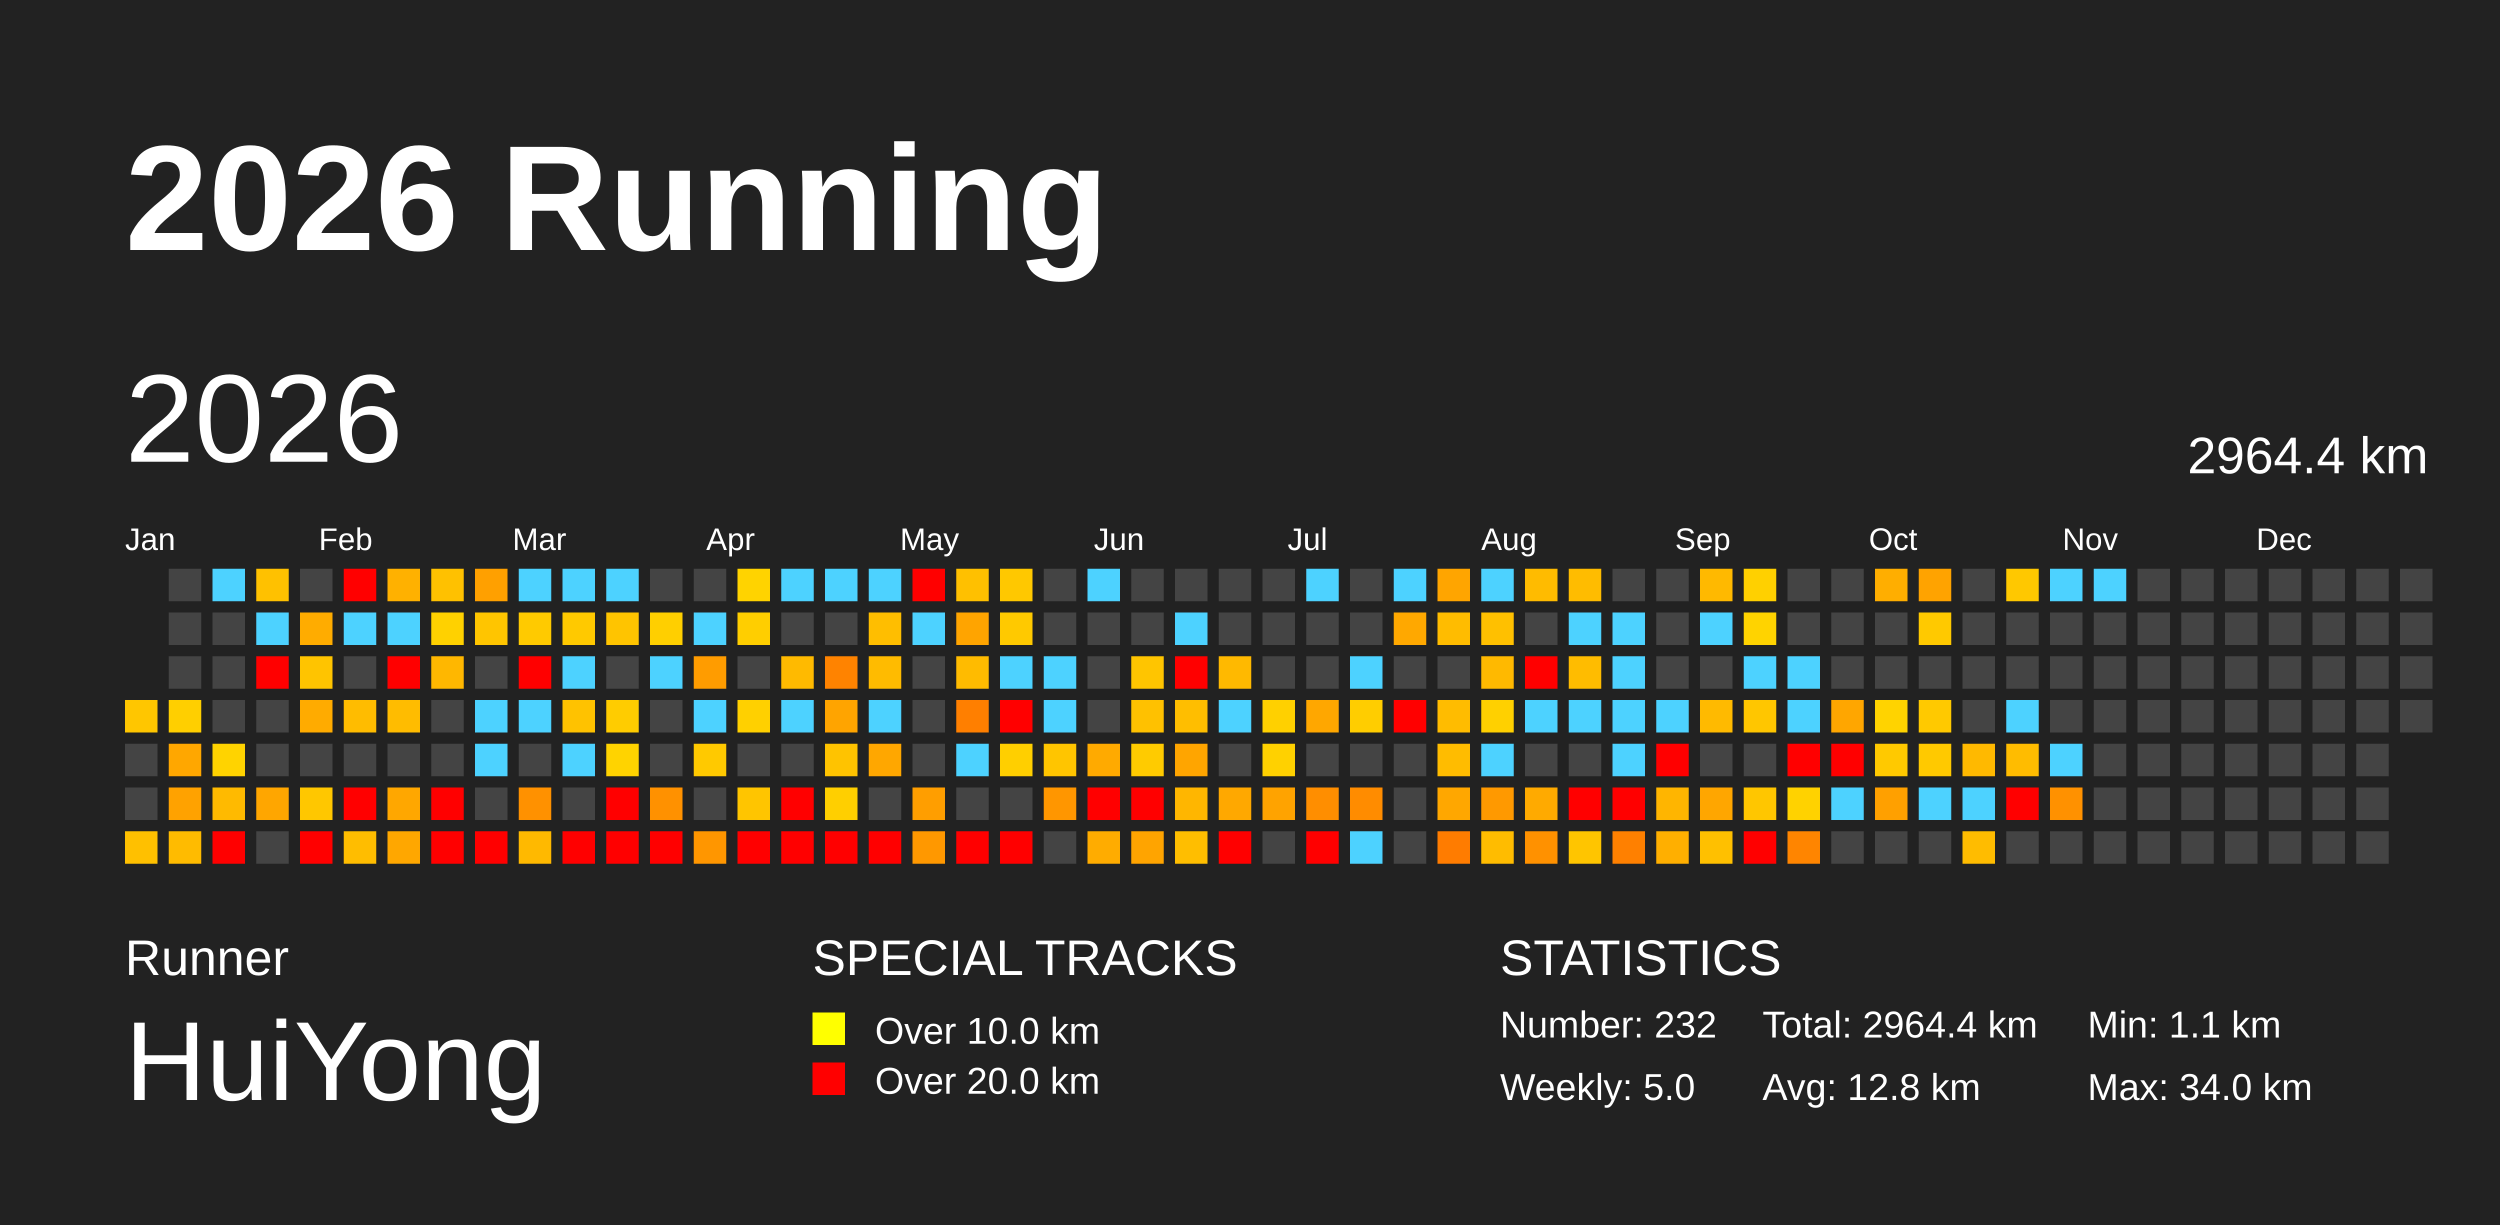
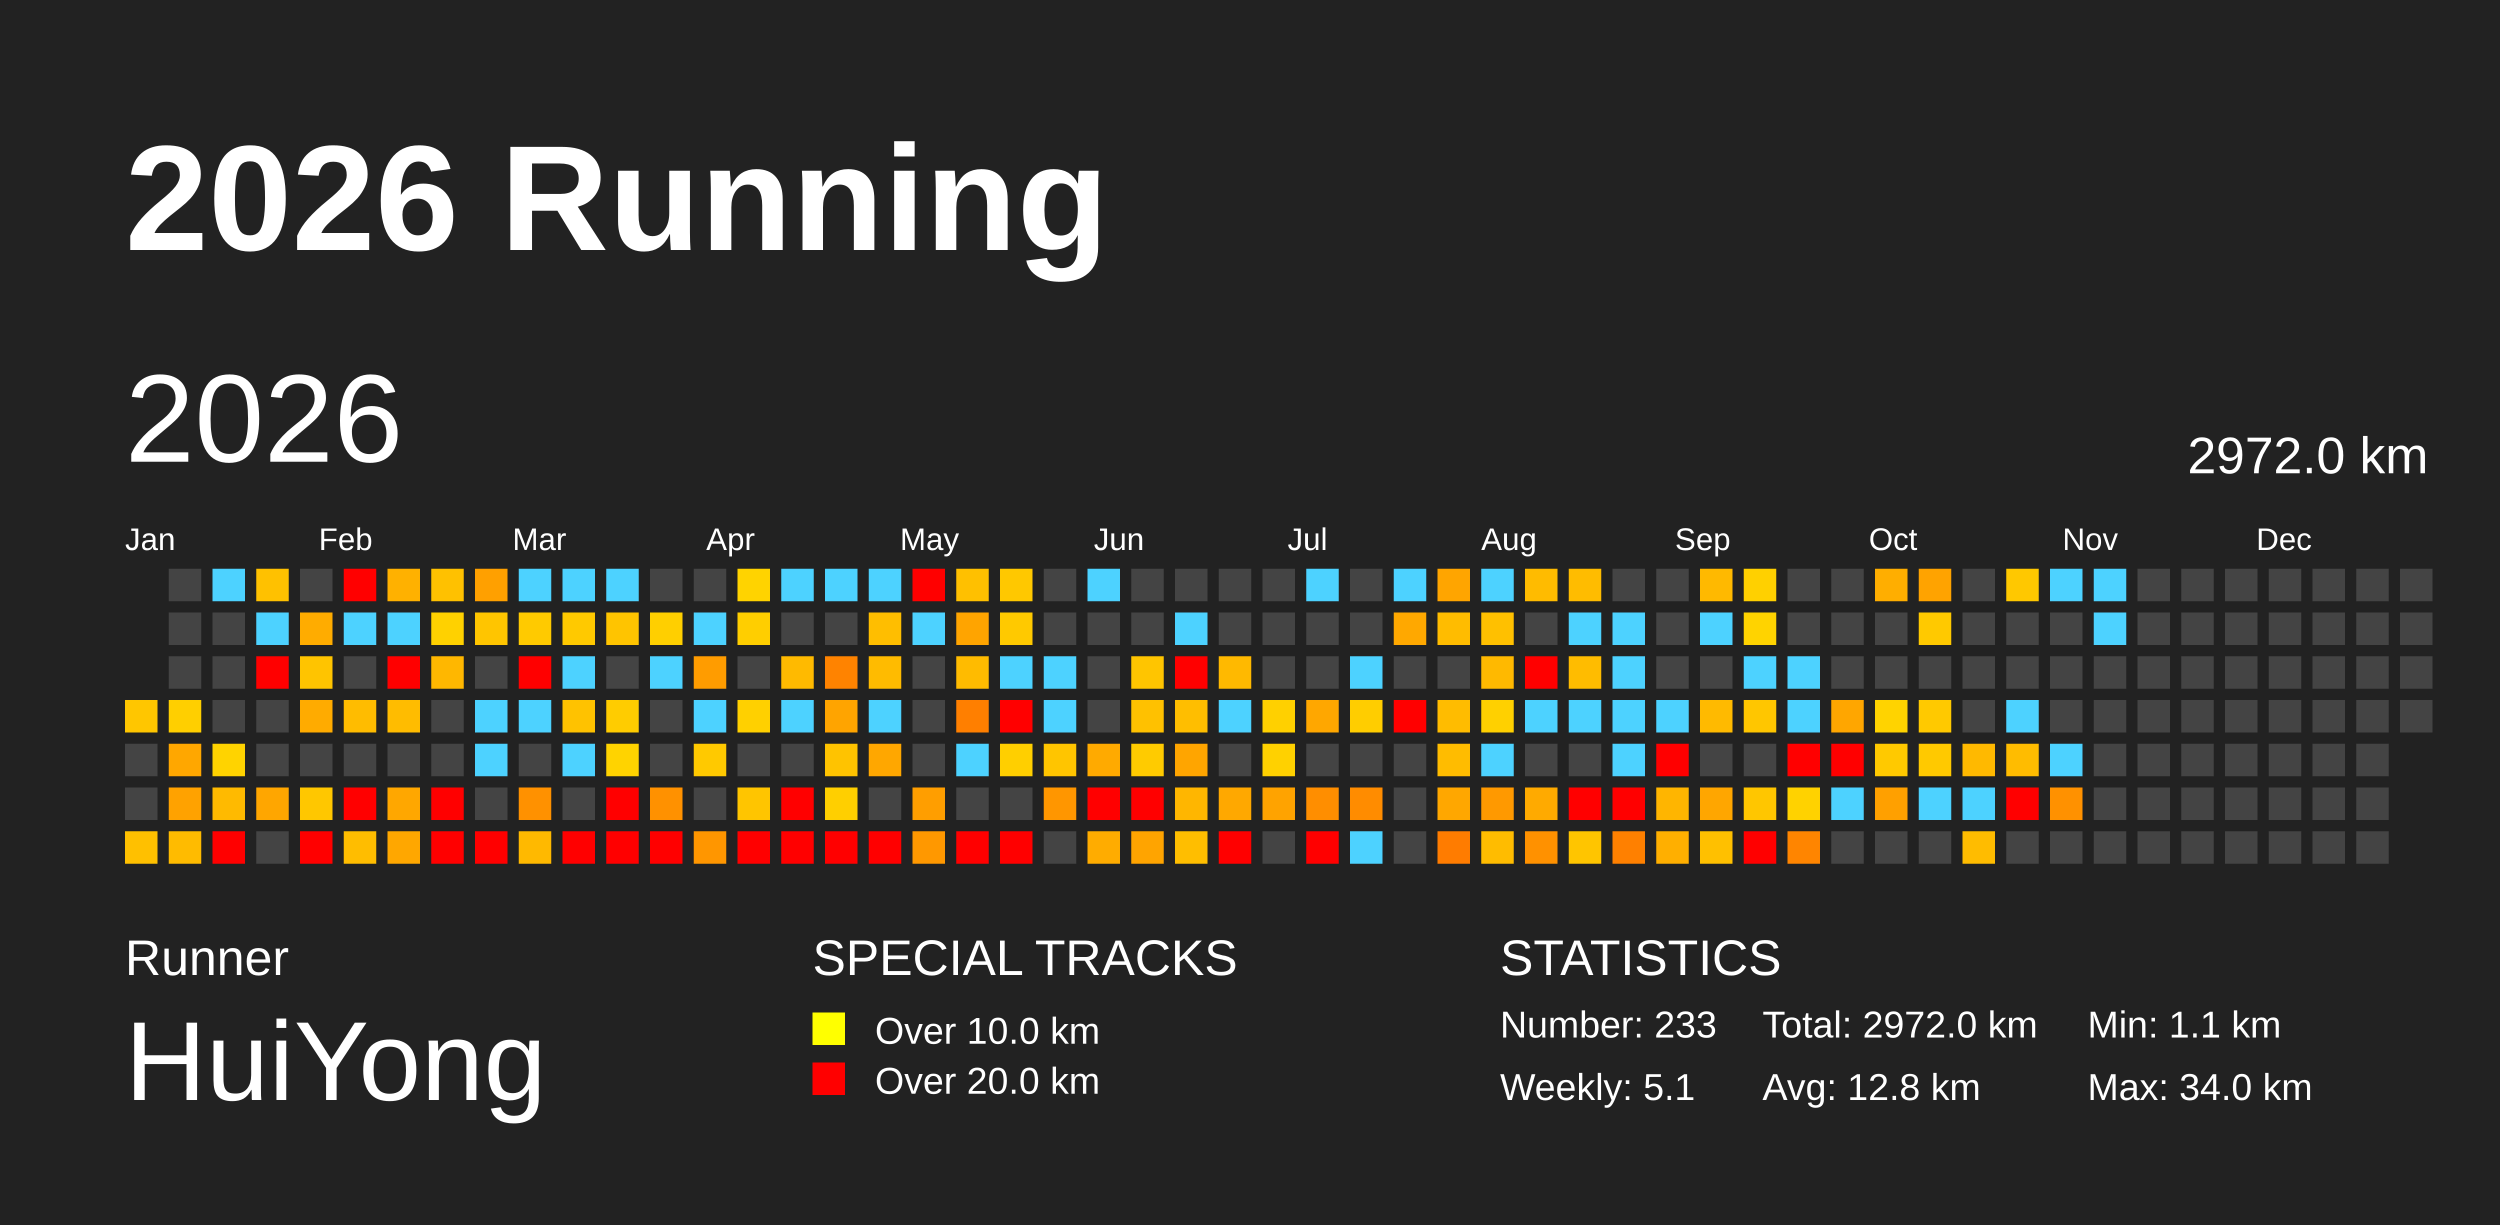
<svg xmlns="http://www.w3.org/2000/svg" baseProfile="full" height="98mm" version="1.1" viewBox="0,0,200,98" width="200mm">
  <defs />
  <rect fill="#222222" height="98" width="200" x="0" y="0" />
  <text fill="#FFFFFF" style="font-size:12px; font-family:Arial; font-weight:bold;" x="10" y="20">2026 Running</text>
  <text fill="#FFFFFF" style="font-size:4px; font-family:Arial" x="10" y="78">Runner</text>
  <text fill="#FFFFFF" style="font-size:9px; font-family:Arial" x="10" y="88">HuiYong</text>
  <text fill="#FFFFFF" style="font-size:4px; font-family:Arial" x="65" y="78">SPECIAL TRACKS</text>
  <rect fill="yellow" height="2.6" width="2.6" x="65" y="81" />
  <text fill="#FFFFFF" style="font-size:3px; font-family:Arial" x="70" y="83.5">Over 10.0 km</text>
  <rect fill="red" height="2.6" width="2.6" x="65" y="85" />
  <text fill="#FFFFFF" style="font-size:3px; font-family:Arial" x="70" y="87.5">Over 20.0 km</text>
  <text fill="#FFFFFF" style="font-size:4px; font-family:Arial" x="120" y="78">STATISTICS</text>
-   <text fill="#FFFFFF" style="font-size:3px; font-family:Arial" x="120" y="83">Number: 232</text>
-   <text fill="#FFFFFF" style="font-size:3px; font-family:Arial" x="120" y="88">Weekly: 5.0</text>
-   <text fill="#FFFFFF" style="font-size:3px; font-family:Arial" x="141" y="83">Total: 2964.4 km</text>
+   <text fill="#FFFFFF" style="font-size:3px; font-family:Arial" x="120" y="83">Number: 233</text>
+   <text fill="#FFFFFF" style="font-size:3px; font-family:Arial" x="120" y="88">Weekly: 5.1</text>
+   <text fill="#FFFFFF" style="font-size:3px; font-family:Arial" x="141" y="83">Total: 2972.0 km</text>
  <text fill="#FFFFFF" style="font-size:3px; font-family:Arial" x="141" y="88">Avg: 12.8 km</text>
  <text fill="#FFFFFF" style="font-size:3px; font-family:Arial" x="167" y="83">Min: 1.1 km</text>
  <text fill="#FFFFFF" style="font-size:3px; font-family:Arial" x="167" y="88">Max: 34.0 km</text>
  <text dominant-baseline="hanging" fill="#FFFFFF" style="font-size:10.0px; font-family:Arial;" x="10" y="30">2026</text>
-   <text dominant-baseline="hanging" fill="#FFFFFF" style="font-size:4.125px; font-family:Arial;" x="175" y="35">2964.4 km</text>
+   <text dominant-baseline="hanging" fill="#FFFFFF" style="font-size:4.125px; font-family:Arial;" x="175" y="35">2972.0 km</text>
  <text fill="#FFFFFF" style="font-size:2.5px; font-family:Arial" x="10.0" y="44">Jan</text>
  <text fill="#FFFFFF" style="font-size:2.5px; font-family:Arial" x="25.5" y="44">Feb</text>
  <text fill="#FFFFFF" style="font-size:2.5px; font-family:Arial" x="41.0" y="44">Mar</text>
  <text fill="#FFFFFF" style="font-size:2.5px; font-family:Arial" x="56.5" y="44">Apr</text>
  <text fill="#FFFFFF" style="font-size:2.5px; font-family:Arial" x="72.0" y="44">May</text>
  <text fill="#FFFFFF" style="font-size:2.5px; font-family:Arial" x="87.5" y="44">Jun</text>
  <text fill="#FFFFFF" style="font-size:2.5px; font-family:Arial" x="103.0" y="44">Jul</text>
  <text fill="#FFFFFF" style="font-size:2.5px; font-family:Arial" x="118.5" y="44">Aug</text>
  <text fill="#FFFFFF" style="font-size:2.5px; font-family:Arial" x="134.0" y="44">Sep</text>
  <text fill="#FFFFFF" style="font-size:2.5px; font-family:Arial" x="149.5" y="44">Oct</text>
  <text fill="#FFFFFF" style="font-size:2.5px; font-family:Arial" x="165.0" y="44">Nov</text>
  <text fill="#FFFFFF" style="font-size:2.5px; font-family:Arial" x="180.5" y="44">Dec</text>
  <rect fill="#ffc600" height="2.6" width="2.6" x="10.0" y="56.0" />
  <rect fill="#444444" height="2.6" width="2.6" x="10.0" y="59.5" />
  <rect fill="#444444" height="2.6" width="2.6" x="10.0" y="63.0" />
  <rect fill="#ffc000" height="2.6" width="2.6" x="10.0" y="66.5" />
  <rect fill="#444444" height="2.6" width="2.6" x="13.5" y="45.5" />
  <rect fill="#444444" height="2.6" width="2.6" x="13.5" y="49.0" />
  <rect fill="#444444" height="2.6" width="2.6" x="13.5" y="52.5" />
  <rect fill="#ffcf00" height="2.6" width="2.6" x="13.5" y="56.0" />
  <rect fill="#ffa700" height="2.6" width="2.6" x="13.5" y="59.5" />
  <rect fill="#ffa200" height="2.6" width="2.6" x="13.5" y="63.0" />
  <rect fill="#ffbb00" height="2.6" width="2.6" x="13.5" y="66.5" />
  <rect fill="#4dd2ff" height="2.6" width="2.6" x="17.0" y="45.5" />
  <rect fill="#444444" height="2.6" width="2.6" x="17.0" y="49.0" />
  <rect fill="#444444" height="2.6" width="2.6" x="17.0" y="52.5" />
  <rect fill="#444444" height="2.6" width="2.6" x="17.0" y="56.0" />
  <rect fill="#ffd300" height="2.6" width="2.6" x="17.0" y="59.5" />
  <rect fill="#ffba00" height="2.6" width="2.6" x="17.0" y="63.0" />
  <rect fill="red" height="2.6" width="2.6" x="17.0" y="66.5" />
  <rect fill="#ffc100" height="2.6" width="2.6" x="20.5" y="45.5" />
  <rect fill="#4dd2ff" height="2.6" width="2.6" x="20.5" y="49.0" />
  <rect fill="red" height="2.6" width="2.6" x="20.5" y="52.5" />
  <rect fill="#444444" height="2.6" width="2.6" x="20.5" y="56.0" />
  <rect fill="#444444" height="2.6" width="2.6" x="20.5" y="59.5" />
  <rect fill="#ffa600" height="2.6" width="2.6" x="20.5" y="63.0" />
  <rect fill="#444444" height="2.6" width="2.6" x="20.5" y="66.5" />
  <rect fill="#444444" height="2.6" width="2.6" x="24.0" y="45.5" />
  <rect fill="#ffac00" height="2.6" width="2.6" x="24.0" y="49.0" />
  <rect fill="#ffc400" height="2.6" width="2.6" x="24.0" y="52.5" />
  <rect fill="#ffab00" height="2.6" width="2.6" x="24.0" y="56.0" />
  <rect fill="#444444" height="2.6" width="2.6" x="24.0" y="59.5" />
  <rect fill="#ffc700" height="2.6" width="2.6" x="24.0" y="63.0" />
  <rect fill="red" height="2.6" width="2.6" x="24.0" y="66.5" />
  <rect fill="red" height="2.6" width="2.6" x="27.5" y="45.5" />
  <rect fill="#4dd2ff" height="2.6" width="2.6" x="27.5" y="49.0" />
  <rect fill="#444444" height="2.6" width="2.6" x="27.5" y="52.5" />
  <rect fill="#ffbc00" height="2.6" width="2.6" x="27.5" y="56.0" />
  <rect fill="#444444" height="2.6" width="2.6" x="27.5" y="59.5" />
  <rect fill="red" height="2.6" width="2.6" x="27.5" y="63.0" />
  <rect fill="#ffbd00" height="2.6" width="2.6" x="27.5" y="66.5" />
  <rect fill="#ffb100" height="2.6" width="2.6" x="31.0" y="45.5" />
  <rect fill="#4dd2ff" height="2.6" width="2.6" x="31.0" y="49.0" />
  <rect fill="red" height="2.6" width="2.6" x="31.0" y="52.5" />
  <rect fill="#ffbc00" height="2.6" width="2.6" x="31.0" y="56.0" />
  <rect fill="#444444" height="2.6" width="2.6" x="31.0" y="59.5" />
  <rect fill="#ffa700" height="2.6" width="2.6" x="31.0" y="63.0" />
  <rect fill="#ffa700" height="2.6" width="2.6" x="31.0" y="66.5" />
  <rect fill="#ffc100" height="2.6" width="2.6" x="34.5" y="45.5" />
  <rect fill="#ffd100" height="2.6" width="2.6" x="34.5" y="49.0" />
  <rect fill="#ffb700" height="2.6" width="2.6" x="34.5" y="52.5" />
  <rect fill="#444444" height="2.6" width="2.6" x="34.5" y="56.0" />
  <rect fill="#444444" height="2.6" width="2.6" x="34.5" y="59.5" />
  <rect fill="red" height="2.6" width="2.6" x="34.5" y="63.0" />
  <rect fill="red" height="2.6" width="2.6" x="34.5" y="66.5" />
  <rect fill="#ffa000" height="2.6" width="2.6" x="38.0" y="45.5" />
  <rect fill="#ffc500" height="2.6" width="2.6" x="38.0" y="49.0" />
  <rect fill="#444444" height="2.6" width="2.6" x="38.0" y="52.5" />
  <rect fill="#4dd2ff" height="2.6" width="2.6" x="38.0" y="56.0" />
  <rect fill="#4dd2ff" height="2.6" width="2.6" x="38.0" y="59.5" />
  <rect fill="#444444" height="2.6" width="2.6" x="38.0" y="63.0" />
  <rect fill="red" height="2.6" width="2.6" x="38.0" y="66.5" />
  <rect fill="#4dd2ff" height="2.6" width="2.6" x="41.5" y="45.5" />
  <rect fill="#ffca00" height="2.6" width="2.6" x="41.5" y="49.0" />
  <rect fill="red" height="2.6" width="2.6" x="41.5" y="52.5" />
  <rect fill="#4dd2ff" height="2.6" width="2.6" x="41.5" y="56.0" />
  <rect fill="#444444" height="2.6" width="2.6" x="41.5" y="59.5" />
  <rect fill="#ff9100" height="2.6" width="2.6" x="41.5" y="63.0" />
  <rect fill="#ffb900" height="2.6" width="2.6" x="41.5" y="66.5" />
  <rect fill="#4dd2ff" height="2.6" width="2.6" x="45.0" y="45.5" />
  <rect fill="#ffc900" height="2.6" width="2.6" x="45.0" y="49.0" />
  <rect fill="#4dd2ff" height="2.6" width="2.6" x="45.0" y="52.5" />
  <rect fill="#ffc200" height="2.6" width="2.6" x="45.0" y="56.0" />
  <rect fill="#4dd2ff" height="2.6" width="2.6" x="45.0" y="59.5" />
  <rect fill="#444444" height="2.6" width="2.6" x="45.0" y="63.0" />
  <rect fill="red" height="2.6" width="2.6" x="45.0" y="66.5" />
  <rect fill="#4dd2ff" height="2.6" width="2.6" x="48.5" y="45.5" />
  <rect fill="#ffc400" height="2.6" width="2.6" x="48.5" y="49.0" />
  <rect fill="#444444" height="2.6" width="2.6" x="48.5" y="52.5" />
  <rect fill="#ffcc00" height="2.6" width="2.6" x="48.5" y="56.0" />
  <rect fill="#ffd300" height="2.6" width="2.6" x="48.5" y="59.5" />
  <rect fill="red" height="2.6" width="2.6" x="48.5" y="63.0" />
  <rect fill="red" height="2.6" width="2.6" x="48.5" y="66.5" />
  <rect fill="#444444" height="2.6" width="2.6" x="52.0" y="45.5" />
  <rect fill="#ffcf00" height="2.6" width="2.6" x="52.0" y="49.0" />
  <rect fill="#4dd2ff" height="2.6" width="2.6" x="52.0" y="52.5" />
  <rect fill="#444444" height="2.6" width="2.6" x="52.0" y="56.0" />
  <rect fill="#444444" height="2.6" width="2.6" x="52.0" y="59.5" />
  <rect fill="#ff9100" height="2.6" width="2.6" x="52.0" y="63.0" />
  <rect fill="red" height="2.6" width="2.6" x="52.0" y="66.5" />
  <rect fill="#444444" height="2.6" width="2.6" x="55.5" y="45.5" />
  <rect fill="#4dd2ff" height="2.6" width="2.6" x="55.5" y="49.0" />
  <rect fill="#ff9c00" height="2.6" width="2.6" x="55.5" y="52.5" />
  <rect fill="#4dd2ff" height="2.6" width="2.6" x="55.5" y="56.0" />
  <rect fill="#ffc900" height="2.6" width="2.6" x="55.5" y="59.5" />
  <rect fill="#444444" height="2.6" width="2.6" x="55.5" y="63.0" />
  <rect fill="#ff9600" height="2.6" width="2.6" x="55.5" y="66.5" />
  <rect fill="#ffd300" height="2.6" width="2.6" x="59.0" y="45.5" />
  <rect fill="#ffce00" height="2.6" width="2.6" x="59.0" y="49.0" />
  <rect fill="#444444" height="2.6" width="2.6" x="59.0" y="52.5" />
  <rect fill="#ffd000" height="2.6" width="2.6" x="59.0" y="56.0" />
  <rect fill="#444444" height="2.6" width="2.6" x="59.0" y="59.5" />
  <rect fill="#ffc500" height="2.6" width="2.6" x="59.0" y="63.0" />
  <rect fill="red" height="2.6" width="2.6" x="59.0" y="66.5" />
  <rect fill="#4dd2ff" height="2.6" width="2.6" x="62.5" y="45.5" />
  <rect fill="#444444" height="2.6" width="2.6" x="62.5" y="49.0" />
  <rect fill="#ffba00" height="2.6" width="2.6" x="62.5" y="52.5" />
  <rect fill="#4dd2ff" height="2.6" width="2.6" x="62.5" y="56.0" />
  <rect fill="#444444" height="2.6" width="2.6" x="62.5" y="59.5" />
  <rect fill="red" height="2.6" width="2.6" x="62.5" y="63.0" />
  <rect fill="red" height="2.6" width="2.6" x="62.5" y="66.5" />
  <rect fill="#4dd2ff" height="2.6" width="2.6" x="66.0" y="45.5" />
  <rect fill="#444444" height="2.6" width="2.6" x="66.0" y="49.0" />
  <rect fill="#ff8300" height="2.6" width="2.6" x="66.0" y="52.5" />
  <rect fill="#ffa400" height="2.6" width="2.6" x="66.0" y="56.0" />
  <rect fill="#ffc300" height="2.6" width="2.6" x="66.0" y="59.5" />
  <rect fill="#ffcf00" height="2.6" width="2.6" x="66.0" y="63.0" />
  <rect fill="red" height="2.6" width="2.6" x="66.0" y="66.5" />
  <rect fill="#4dd2ff" height="2.6" width="2.6" x="69.5" y="45.5" />
  <rect fill="#ffbe00" height="2.6" width="2.6" x="69.5" y="49.0" />
  <rect fill="#ffbb00" height="2.6" width="2.6" x="69.5" y="52.5" />
  <rect fill="#4dd2ff" height="2.6" width="2.6" x="69.5" y="56.0" />
  <rect fill="#ffa700" height="2.6" width="2.6" x="69.5" y="59.5" />
  <rect fill="#444444" height="2.6" width="2.6" x="69.5" y="63.0" />
  <rect fill="red" height="2.6" width="2.6" x="69.5" y="66.5" />
  <rect fill="red" height="2.6" width="2.6" x="73.0" y="45.5" />
  <rect fill="#4dd2ff" height="2.6" width="2.6" x="73.0" y="49.0" />
  <rect fill="#444444" height="2.6" width="2.6" x="73.0" y="52.5" />
  <rect fill="#444444" height="2.6" width="2.6" x="73.0" y="56.0" />
  <rect fill="#444444" height="2.6" width="2.6" x="73.0" y="59.5" />
  <rect fill="#ff9e00" height="2.6" width="2.6" x="73.0" y="63.0" />
  <rect fill="#ff9800" height="2.6" width="2.6" x="73.0" y="66.5" />
  <rect fill="#ffc000" height="2.6" width="2.6" x="76.5" y="45.5" />
  <rect fill="#ffa400" height="2.6" width="2.6" x="76.5" y="49.0" />
  <rect fill="#ffbb00" height="2.6" width="2.6" x="76.5" y="52.5" />
  <rect fill="#ff7f00" height="2.6" width="2.6" x="76.5" y="56.0" />
  <rect fill="#4dd2ff" height="2.6" width="2.6" x="76.5" y="59.5" />
  <rect fill="#444444" height="2.6" width="2.6" x="76.5" y="63.0" />
  <rect fill="red" height="2.6" width="2.6" x="76.5" y="66.5" />
  <rect fill="#ffc800" height="2.6" width="2.6" x="80.0" y="45.5" />
  <rect fill="#ffc900" height="2.6" width="2.6" x="80.0" y="49.0" />
  <rect fill="#4dd2ff" height="2.6" width="2.6" x="80.0" y="52.5" />
  <rect fill="red" height="2.6" width="2.6" x="80.0" y="56.0" />
  <rect fill="#ffcf00" height="2.6" width="2.6" x="80.0" y="59.5" />
  <rect fill="#444444" height="2.6" width="2.6" x="80.0" y="63.0" />
  <rect fill="red" height="2.6" width="2.6" x="80.0" y="66.5" />
  <rect fill="#444444" height="2.6" width="2.6" x="83.5" y="45.5" />
  <rect fill="#444444" height="2.6" width="2.6" x="83.5" y="49.0" />
  <rect fill="#4dd2ff" height="2.6" width="2.6" x="83.5" y="52.5" />
  <rect fill="#4dd2ff" height="2.6" width="2.6" x="83.5" y="56.0" />
  <rect fill="#ffc500" height="2.6" width="2.6" x="83.5" y="59.5" />
  <rect fill="#ff9600" height="2.6" width="2.6" x="83.5" y="63.0" />
  <rect fill="#444444" height="2.6" width="2.6" x="83.5" y="66.5" />
  <rect fill="#4dd2ff" height="2.6" width="2.6" x="87.0" y="45.5" />
  <rect fill="#444444" height="2.6" width="2.6" x="87.0" y="49.0" />
  <rect fill="#444444" height="2.6" width="2.6" x="87.0" y="52.5" />
  <rect fill="#444444" height="2.6" width="2.6" x="87.0" y="56.0" />
  <rect fill="#ffaa00" height="2.6" width="2.6" x="87.0" y="59.5" />
  <rect fill="red" height="2.6" width="2.6" x="87.0" y="63.0" />
  <rect fill="#ffac00" height="2.6" width="2.6" x="87.0" y="66.5" />
  <rect fill="#444444" height="2.6" width="2.6" x="90.5" y="45.5" />
  <rect fill="#444444" height="2.6" width="2.6" x="90.5" y="49.0" />
  <rect fill="#ffc500" height="2.6" width="2.6" x="90.5" y="52.5" />
  <rect fill="#ffc100" height="2.6" width="2.6" x="90.5" y="56.0" />
  <rect fill="#ffcb00" height="2.6" width="2.6" x="90.5" y="59.5" />
  <rect fill="red" height="2.6" width="2.6" x="90.5" y="63.0" />
  <rect fill="#ffa400" height="2.6" width="2.6" x="90.5" y="66.5" />
  <rect fill="#444444" height="2.6" width="2.6" x="94.0" y="45.5" />
  <rect fill="#4dd2ff" height="2.6" width="2.6" x="94.0" y="49.0" />
  <rect fill="red" height="2.6" width="2.6" x="94.0" y="52.5" />
  <rect fill="#ffbe00" height="2.6" width="2.6" x="94.0" y="56.0" />
  <rect fill="#ffa500" height="2.6" width="2.6" x="94.0" y="59.5" />
  <rect fill="#ffb600" height="2.6" width="2.6" x="94.0" y="63.0" />
  <rect fill="#ffbe00" height="2.6" width="2.6" x="94.0" y="66.5" />
  <rect fill="#444444" height="2.6" width="2.6" x="97.5" y="45.5" />
  <rect fill="#444444" height="2.6" width="2.6" x="97.5" y="49.0" />
  <rect fill="#ffb900" height="2.6" width="2.6" x="97.5" y="52.5" />
  <rect fill="#4dd2ff" height="2.6" width="2.6" x="97.5" y="56.0" />
  <rect fill="#444444" height="2.6" width="2.6" x="97.5" y="59.5" />
  <rect fill="#ffa800" height="2.6" width="2.6" x="97.5" y="63.0" />
  <rect fill="red" height="2.6" width="2.6" x="97.5" y="66.5" />
  <rect fill="#444444" height="2.6" width="2.6" x="101.0" y="45.5" />
  <rect fill="#444444" height="2.6" width="2.6" x="101.0" y="49.0" />
  <rect fill="#444444" height="2.6" width="2.6" x="101.0" y="52.5" />
  <rect fill="#ffd000" height="2.6" width="2.6" x="101.0" y="56.0" />
  <rect fill="#ffd100" height="2.6" width="2.6" x="101.0" y="59.5" />
  <rect fill="#ffa300" height="2.6" width="2.6" x="101.0" y="63.0" />
  <rect fill="#444444" height="2.6" width="2.6" x="101.0" y="66.5" />
  <rect fill="#4dd2ff" height="2.6" width="2.6" x="104.5" y="45.5" />
  <rect fill="#444444" height="2.6" width="2.6" x="104.5" y="49.0" />
  <rect fill="#444444" height="2.6" width="2.6" x="104.5" y="52.5" />
  <rect fill="#ffa700" height="2.6" width="2.6" x="104.5" y="56.0" />
  <rect fill="#444444" height="2.6" width="2.6" x="104.5" y="59.5" />
  <rect fill="#ff8e00" height="2.6" width="2.6" x="104.5" y="63.0" />
  <rect fill="red" height="2.6" width="2.6" x="104.5" y="66.5" />
  <rect fill="#444444" height="2.6" width="2.6" x="108.0" y="45.5" />
  <rect fill="#444444" height="2.6" width="2.6" x="108.0" y="49.0" />
  <rect fill="#4dd2ff" height="2.6" width="2.6" x="108.0" y="52.5" />
  <rect fill="#ffcd00" height="2.6" width="2.6" x="108.0" y="56.0" />
  <rect fill="#444444" height="2.6" width="2.6" x="108.0" y="59.5" />
  <rect fill="#ff8c00" height="2.6" width="2.6" x="108.0" y="63.0" />
  <rect fill="#4dd2ff" height="2.6" width="2.6" x="108.0" y="66.5" />
  <rect fill="#4dd2ff" height="2.6" width="2.6" x="111.5" y="45.5" />
  <rect fill="#ffa800" height="2.6" width="2.6" x="111.5" y="49.0" />
  <rect fill="#444444" height="2.6" width="2.6" x="111.5" y="52.5" />
  <rect fill="red" height="2.6" width="2.6" x="111.5" y="56.0" />
  <rect fill="#444444" height="2.6" width="2.6" x="111.5" y="59.5" />
  <rect fill="#444444" height="2.6" width="2.6" x="111.5" y="63.0" />
  <rect fill="#444444" height="2.6" width="2.6" x="111.5" y="66.5" />
  <rect fill="#ffa500" height="2.6" width="2.6" x="115.0" y="45.5" />
  <rect fill="#ffbc00" height="2.6" width="2.6" x="115.0" y="49.0" />
  <rect fill="#444444" height="2.6" width="2.6" x="115.0" y="52.5" />
  <rect fill="#ffbc00" height="2.6" width="2.6" x="115.0" y="56.0" />
  <rect fill="#ffbc00" height="2.6" width="2.6" x="115.0" y="59.5" />
  <rect fill="#ffa700" height="2.6" width="2.6" x="115.0" y="63.0" />
  <rect fill="#ff7c00" height="2.6" width="2.6" x="115.0" y="66.5" />
  <rect fill="#4dd2ff" height="2.6" width="2.6" x="118.5" y="45.5" />
  <rect fill="#ffc000" height="2.6" width="2.6" x="118.5" y="49.0" />
  <rect fill="#ffb900" height="2.6" width="2.6" x="118.5" y="52.5" />
  <rect fill="#ffd000" height="2.6" width="2.6" x="118.5" y="56.0" />
  <rect fill="#4dd2ff" height="2.6" width="2.6" x="118.5" y="59.5" />
  <rect fill="#ff9900" height="2.6" width="2.6" x="118.5" y="63.0" />
  <rect fill="#ffbc00" height="2.6" width="2.6" x="118.5" y="66.5" />
  <rect fill="#ffbb00" height="2.6" width="2.6" x="122.0" y="45.5" />
  <rect fill="#444444" height="2.6" width="2.6" x="122.0" y="49.0" />
  <rect fill="red" height="2.6" width="2.6" x="122.0" y="52.5" />
  <rect fill="#4dd2ff" height="2.6" width="2.6" x="122.0" y="56.0" />
  <rect fill="#444444" height="2.6" width="2.6" x="122.0" y="59.5" />
  <rect fill="#ffaa00" height="2.6" width="2.6" x="122.0" y="63.0" />
  <rect fill="#ff9100" height="2.6" width="2.6" x="122.0" y="66.5" />
  <rect fill="#ffbc00" height="2.6" width="2.6" x="125.5" y="45.5" />
  <rect fill="#4dd2ff" height="2.6" width="2.6" x="125.5" y="49.0" />
  <rect fill="#ffbc00" height="2.6" width="2.6" x="125.5" y="52.5" />
  <rect fill="#4dd2ff" height="2.6" width="2.6" x="125.5" y="56.0" />
  <rect fill="#444444" height="2.6" width="2.6" x="125.5" y="59.5" />
  <rect fill="red" height="2.6" width="2.6" x="125.5" y="63.0" />
  <rect fill="#ffc500" height="2.6" width="2.6" x="125.5" y="66.5" />
  <rect fill="#444444" height="2.6" width="2.6" x="129.0" y="45.5" />
  <rect fill="#4dd2ff" height="2.6" width="2.6" x="129.0" y="49.0" />
  <rect fill="#4dd2ff" height="2.6" width="2.6" x="129.0" y="52.5" />
  <rect fill="#4dd2ff" height="2.6" width="2.6" x="129.0" y="56.0" />
  <rect fill="#4dd2ff" height="2.6" width="2.6" x="129.0" y="59.5" />
  <rect fill="red" height="2.6" width="2.6" x="129.0" y="63.0" />
  <rect fill="#ff8000" height="2.6" width="2.6" x="129.0" y="66.5" />
  <rect fill="#444444" height="2.6" width="2.6" x="132.5" y="45.5" />
  <rect fill="#444444" height="2.6" width="2.6" x="132.5" y="49.0" />
  <rect fill="#444444" height="2.6" width="2.6" x="132.5" y="52.5" />
  <rect fill="#4dd2ff" height="2.6" width="2.6" x="132.5" y="56.0" />
  <rect fill="red" height="2.6" width="2.6" x="132.5" y="59.5" />
  <rect fill="#ffb500" height="2.6" width="2.6" x="132.5" y="63.0" />
  <rect fill="#ffaf00" height="2.6" width="2.6" x="132.5" y="66.5" />
  <rect fill="#ffb900" height="2.6" width="2.6" x="136.0" y="45.5" />
  <rect fill="#4dd2ff" height="2.6" width="2.6" x="136.0" y="49.0" />
  <rect fill="#444444" height="2.6" width="2.6" x="136.0" y="52.5" />
  <rect fill="#ffba00" height="2.6" width="2.6" x="136.0" y="56.0" />
  <rect fill="#444444" height="2.6" width="2.6" x="136.0" y="59.5" />
  <rect fill="#ffa600" height="2.6" width="2.6" x="136.0" y="63.0" />
  <rect fill="#ffc000" height="2.6" width="2.6" x="136.0" y="66.5" />
  <rect fill="#ffd000" height="2.6" width="2.6" x="139.5" y="45.5" />
  <rect fill="#ffd300" height="2.6" width="2.6" x="139.5" y="49.0" />
  <rect fill="#4dd2ff" height="2.6" width="2.6" x="139.5" y="52.5" />
  <rect fill="#ffc600" height="2.6" width="2.6" x="139.5" y="56.0" />
  <rect fill="#444444" height="2.6" width="2.6" x="139.5" y="59.5" />
  <rect fill="#ffc600" height="2.6" width="2.6" x="139.5" y="63.0" />
  <rect fill="red" height="2.6" width="2.6" x="139.5" y="66.5" />
  <rect fill="#444444" height="2.6" width="2.6" x="143.0" y="45.5" />
  <rect fill="#444444" height="2.6" width="2.6" x="143.0" y="49.0" />
  <rect fill="#4dd2ff" height="2.6" width="2.6" x="143.0" y="52.5" />
  <rect fill="#4dd2ff" height="2.6" width="2.6" x="143.0" y="56.0" />
  <rect fill="red" height="2.6" width="2.6" x="143.0" y="59.5" />
  <rect fill="#ffd200" height="2.6" width="2.6" x="143.0" y="63.0" />
  <rect fill="#ff8500" height="2.6" width="2.6" x="143.0" y="66.5" />
  <rect fill="#444444" height="2.6" width="2.6" x="146.5" y="45.5" />
  <rect fill="#444444" height="2.6" width="2.6" x="146.5" y="49.0" />
  <rect fill="#444444" height="2.6" width="2.6" x="146.5" y="52.5" />
  <rect fill="#ffa600" height="2.6" width="2.6" x="146.5" y="56.0" />
  <rect fill="red" height="2.6" width="2.6" x="146.5" y="59.5" />
  <rect fill="#4dd2ff" height="2.6" width="2.6" x="146.5" y="63.0" />
  <rect fill="#444444" height="2.6" width="2.6" x="146.5" y="66.5" />
  <rect fill="#ffae00" height="2.6" width="2.6" x="150.0" y="45.5" />
  <rect fill="#444444" height="2.6" width="2.6" x="150.0" y="49.0" />
  <rect fill="#444444" height="2.6" width="2.6" x="150.0" y="52.5" />
  <rect fill="#ffd300" height="2.6" width="2.6" x="150.0" y="56.0" />
  <rect fill="#ffc900" height="2.6" width="2.6" x="150.0" y="59.5" />
  <rect fill="#ffa000" height="2.6" width="2.6" x="150.0" y="63.0" />
  <rect fill="#444444" height="2.6" width="2.6" x="150.0" y="66.5" />
  <rect fill="#ffa300" height="2.6" width="2.6" x="153.5" y="45.5" />
  <rect fill="#ffc900" height="2.6" width="2.6" x="153.5" y="49.0" />
  <rect fill="#444444" height="2.6" width="2.6" x="153.5" y="52.5" />
  <rect fill="#ffc900" height="2.6" width="2.6" x="153.5" y="56.0" />
  <rect fill="#ffc900" height="2.6" width="2.6" x="153.5" y="59.5" />
  <rect fill="#4dd2ff" height="2.6" width="2.6" x="153.5" y="63.0" />
  <rect fill="#444444" height="2.6" width="2.6" x="153.5" y="66.5" />
  <rect fill="#444444" height="2.6" width="2.6" x="157.0" y="45.5" />
  <rect fill="#444444" height="2.6" width="2.6" x="157.0" y="49.0" />
  <rect fill="#444444" height="2.6" width="2.6" x="157.0" y="52.5" />
  <rect fill="#444444" height="2.6" width="2.6" x="157.0" y="56.0" />
  <rect fill="#ffb900" height="2.6" width="2.6" x="157.0" y="59.5" />
  <rect fill="#4dd2ff" height="2.6" width="2.6" x="157.0" y="63.0" />
  <rect fill="#ffbc00" height="2.6" width="2.6" x="157.0" y="66.5" />
  <rect fill="#ffc800" height="2.6" width="2.6" x="160.5" y="45.5" />
  <rect fill="#444444" height="2.6" width="2.6" x="160.5" y="49.0" />
  <rect fill="#444444" height="2.6" width="2.6" x="160.5" y="52.5" />
  <rect fill="#4dd2ff" height="2.6" width="2.6" x="160.5" y="56.0" />
  <rect fill="#ffbc00" height="2.6" width="2.6" x="160.5" y="59.5" />
  <rect fill="red" height="2.6" width="2.6" x="160.5" y="63.0" />
  <rect fill="#444444" height="2.6" width="2.6" x="160.5" y="66.5" />
  <rect fill="#4dd2ff" height="2.6" width="2.6" x="164.0" y="45.5" />
  <rect fill="#444444" height="2.6" width="2.6" x="164.0" y="49.0" />
  <rect fill="#444444" height="2.6" width="2.6" x="164.0" y="52.5" />
  <rect fill="#444444" height="2.6" width="2.6" x="164.0" y="56.0" />
  <rect fill="#4dd2ff" height="2.6" width="2.6" x="164.0" y="59.5" />
  <rect fill="#ff9100" height="2.6" width="2.6" x="164.0" y="63.0" />
  <rect fill="#444444" height="2.6" width="2.6" x="164.0" y="66.5" />
  <rect fill="#4dd2ff" height="2.6" width="2.6" x="167.5" y="45.5" />
-   <rect fill="#444444" height="2.6" width="2.6" x="167.5" y="49.0" />
+   <rect fill="#4dd2ff" height="2.6" width="2.6" x="167.5" y="49.0" />
  <rect fill="#444444" height="2.6" width="2.6" x="167.5" y="52.5" />
  <rect fill="#444444" height="2.6" width="2.6" x="167.5" y="56.0" />
  <rect fill="#444444" height="2.6" width="2.6" x="167.5" y="59.5" />
  <rect fill="#444444" height="2.6" width="2.6" x="167.5" y="63.0" />
  <rect fill="#444444" height="2.6" width="2.6" x="167.5" y="66.5" />
  <rect fill="#444444" height="2.6" width="2.6" x="171.0" y="45.5" />
  <rect fill="#444444" height="2.6" width="2.6" x="171.0" y="49.0" />
  <rect fill="#444444" height="2.6" width="2.6" x="171.0" y="52.5" />
  <rect fill="#444444" height="2.6" width="2.6" x="171.0" y="56.0" />
  <rect fill="#444444" height="2.6" width="2.6" x="171.0" y="59.5" />
  <rect fill="#444444" height="2.6" width="2.6" x="171.0" y="63.0" />
  <rect fill="#444444" height="2.6" width="2.6" x="171.0" y="66.5" />
  <rect fill="#444444" height="2.6" width="2.6" x="174.5" y="45.5" />
  <rect fill="#444444" height="2.6" width="2.6" x="174.5" y="49.0" />
  <rect fill="#444444" height="2.6" width="2.6" x="174.5" y="52.5" />
  <rect fill="#444444" height="2.6" width="2.6" x="174.5" y="56.0" />
  <rect fill="#444444" height="2.6" width="2.6" x="174.5" y="59.5" />
  <rect fill="#444444" height="2.6" width="2.6" x="174.5" y="63.0" />
  <rect fill="#444444" height="2.6" width="2.6" x="174.5" y="66.5" />
  <rect fill="#444444" height="2.6" width="2.6" x="178.0" y="45.5" />
  <rect fill="#444444" height="2.6" width="2.6" x="178.0" y="49.0" />
  <rect fill="#444444" height="2.6" width="2.6" x="178.0" y="52.5" />
  <rect fill="#444444" height="2.6" width="2.6" x="178.0" y="56.0" />
  <rect fill="#444444" height="2.6" width="2.6" x="178.0" y="59.5" />
  <rect fill="#444444" height="2.6" width="2.6" x="178.0" y="63.0" />
  <rect fill="#444444" height="2.6" width="2.6" x="178.0" y="66.5" />
  <rect fill="#444444" height="2.6" width="2.6" x="181.5" y="45.5" />
  <rect fill="#444444" height="2.6" width="2.6" x="181.5" y="49.0" />
  <rect fill="#444444" height="2.6" width="2.6" x="181.5" y="52.5" />
  <rect fill="#444444" height="2.6" width="2.6" x="181.5" y="56.0" />
  <rect fill="#444444" height="2.6" width="2.6" x="181.5" y="59.5" />
  <rect fill="#444444" height="2.6" width="2.6" x="181.5" y="63.0" />
  <rect fill="#444444" height="2.6" width="2.6" x="181.5" y="66.5" />
  <rect fill="#444444" height="2.6" width="2.6" x="185.0" y="45.5" />
  <rect fill="#444444" height="2.6" width="2.6" x="185.0" y="49.0" />
  <rect fill="#444444" height="2.6" width="2.6" x="185.0" y="52.5" />
  <rect fill="#444444" height="2.6" width="2.6" x="185.0" y="56.0" />
  <rect fill="#444444" height="2.6" width="2.6" x="185.0" y="59.5" />
  <rect fill="#444444" height="2.6" width="2.6" x="185.0" y="63.0" />
  <rect fill="#444444" height="2.6" width="2.6" x="185.0" y="66.5" />
  <rect fill="#444444" height="2.6" width="2.6" x="188.5" y="45.5" />
  <rect fill="#444444" height="2.6" width="2.6" x="188.5" y="49.0" />
  <rect fill="#444444" height="2.6" width="2.6" x="188.5" y="52.5" />
  <rect fill="#444444" height="2.6" width="2.6" x="188.5" y="56.0" />
  <rect fill="#444444" height="2.6" width="2.6" x="188.5" y="59.5" />
  <rect fill="#444444" height="2.6" width="2.6" x="188.5" y="63.0" />
  <rect fill="#444444" height="2.6" width="2.6" x="188.5" y="66.5" />
  <rect fill="#444444" height="2.6" width="2.6" x="192.0" y="45.5" />
  <rect fill="#444444" height="2.6" width="2.6" x="192.0" y="49.0" />
  <rect fill="#444444" height="2.6" width="2.6" x="192.0" y="52.5" />
  <rect fill="#444444" height="2.6" width="2.6" x="192.0" y="56.0" />
</svg>
